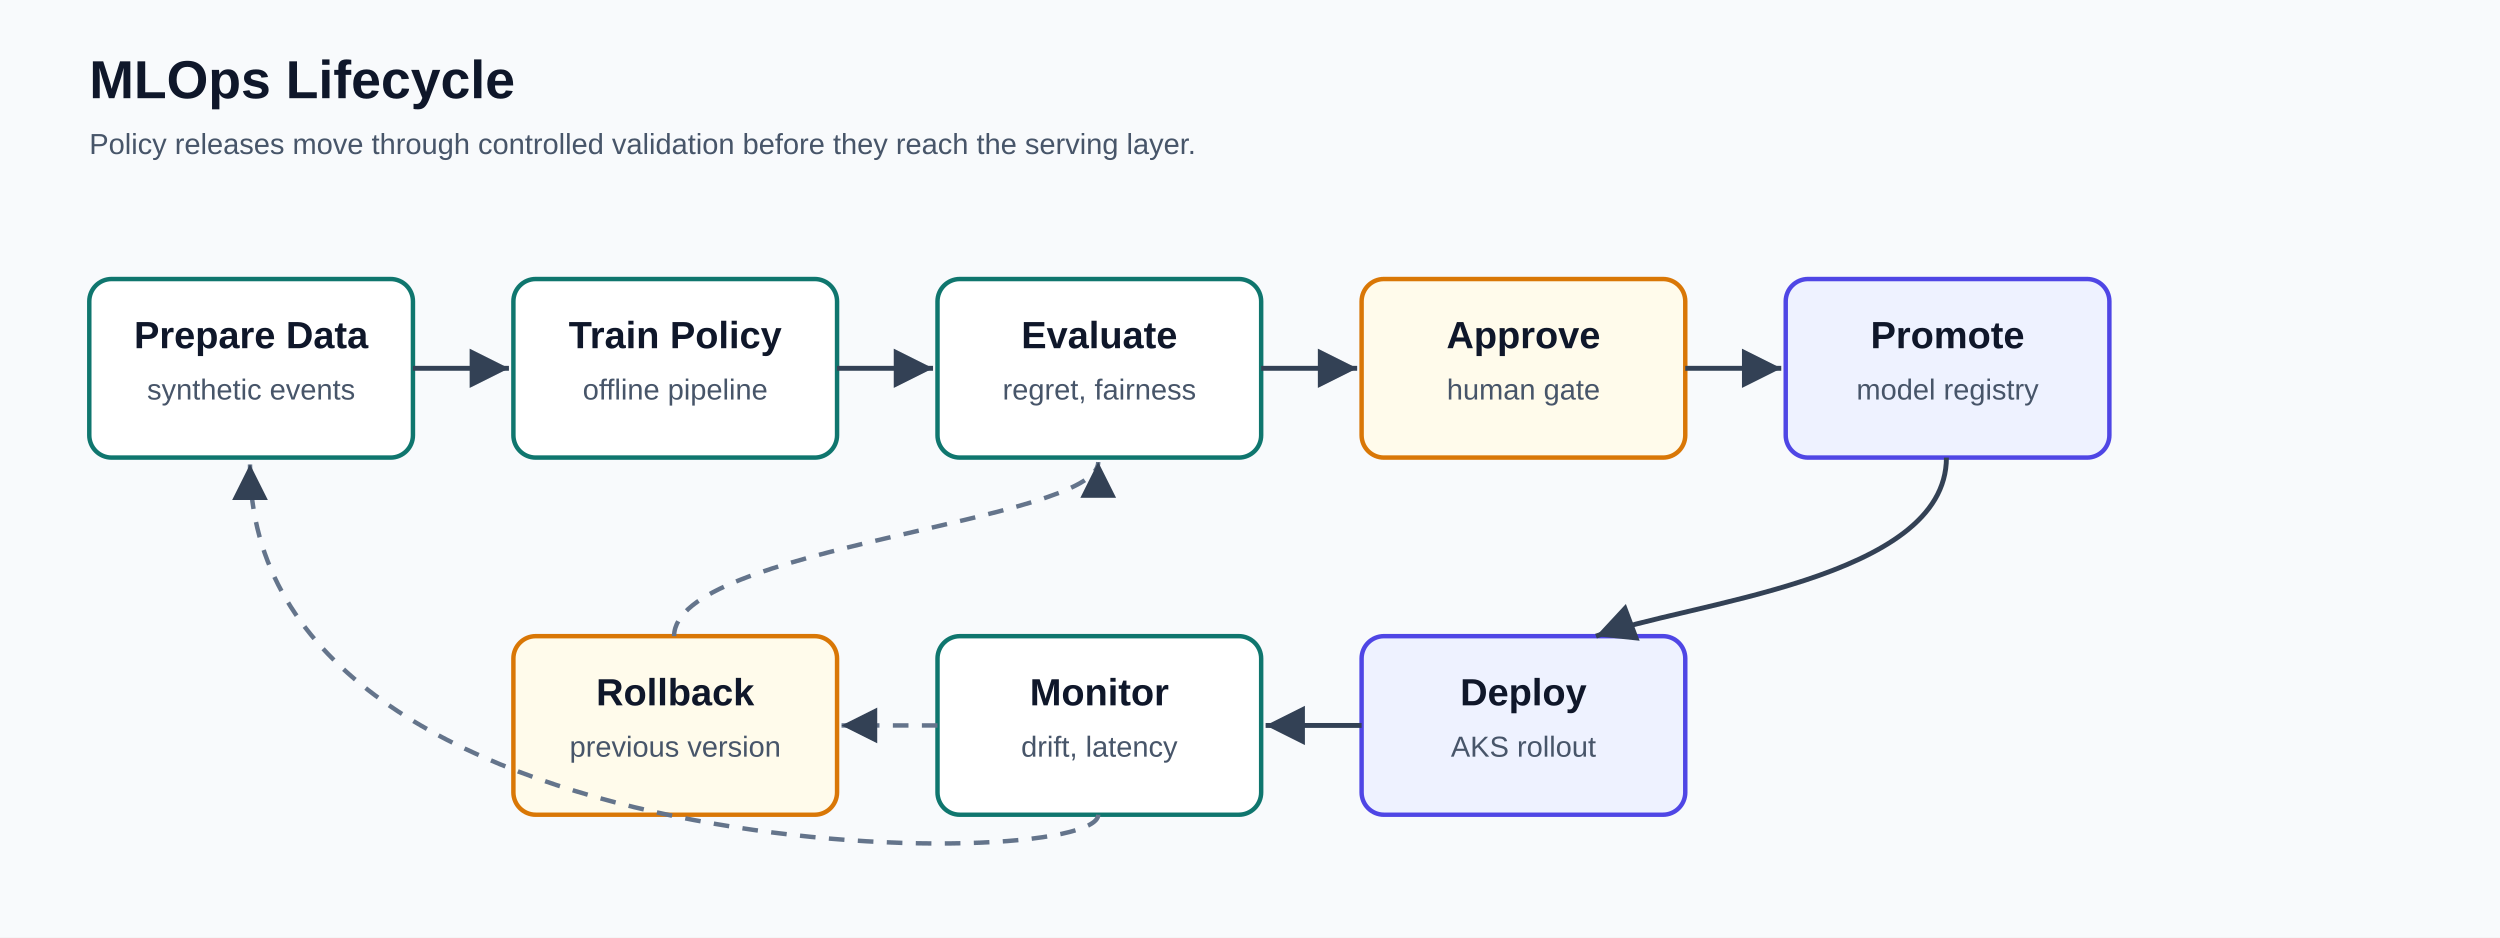
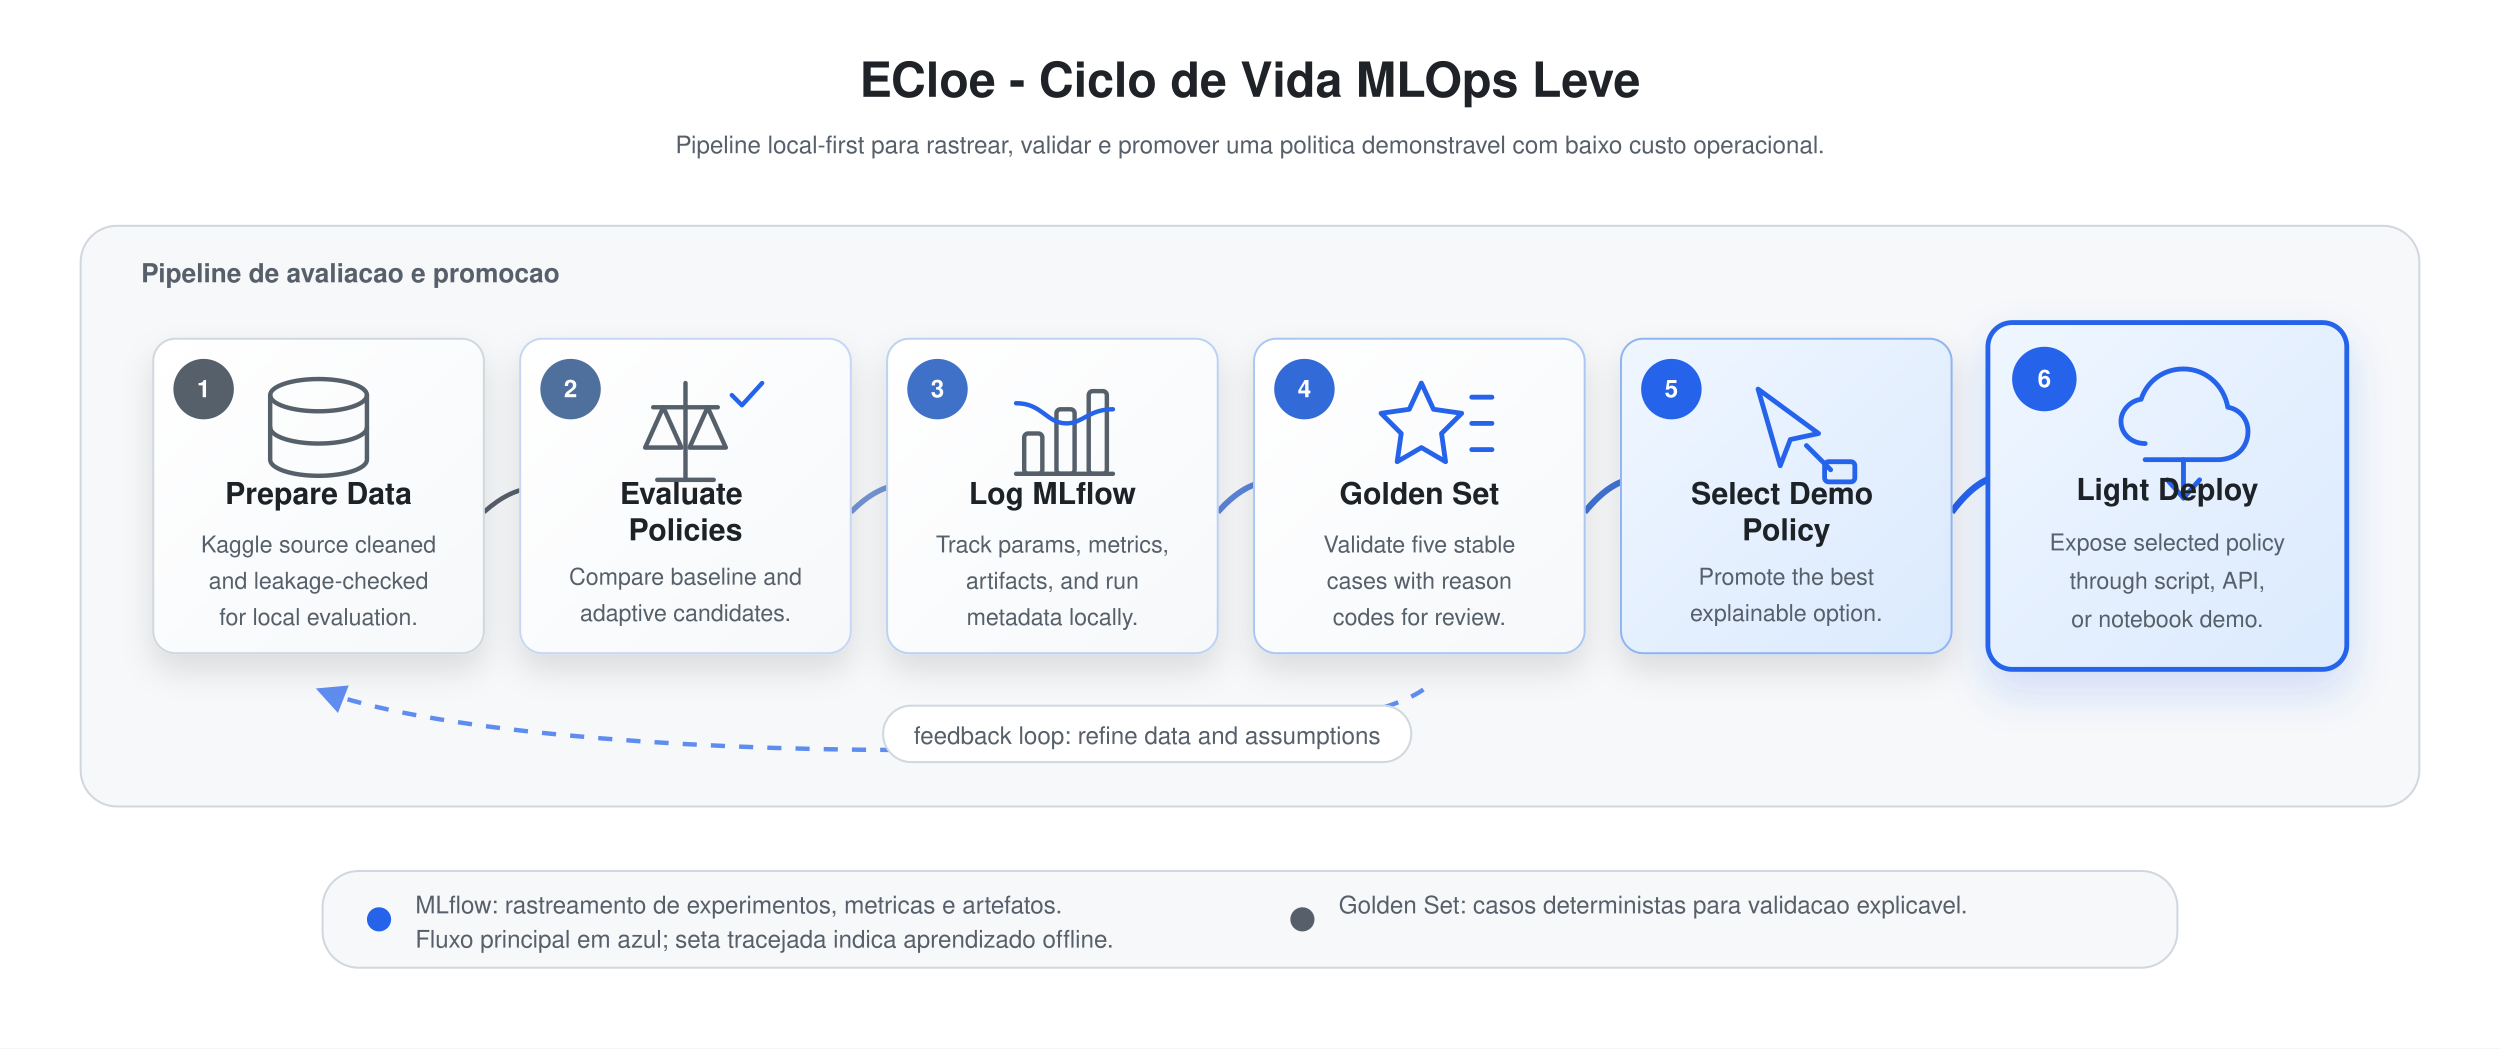
- <svg xmlns="http://www.w3.org/2000/svg" width="1120" height="420" viewBox="0 0 1120 420" role="img" aria-labelledby="title desc">
+ <svg xmlns="http://www.w3.org/2000/svg" viewBox="0 0 1240 520" role="img" aria-labelledby="title desc">
  <defs>
-     <marker id="arrow" markerWidth="12" markerHeight="12" refX="10" refY="6" orient="auto">
-       <path d="M2,2 L10,6 L2,10 Z" fill="#334155" />
+     <linearGradient id="neutralCard" x1="0" x2="1" y1="0" y2="1">
+       <stop offset="0%" stop-color="#ffffff" />
+       <stop offset="100%" stop-color="#f6f8fa" />
+     </linearGradient>
+     <linearGradient id="blueCard" x1="0" x2="1" y1="0" y2="1">
+       <stop offset="0%" stop-color="#eff6ff" />
+       <stop offset="100%" stop-color="#dbeafe" />
+     </linearGradient>
+     <filter id="softShadow" x="-20%" y="-25%" width="140%" height="160%">
+       <feDropShadow dx="0" dy="8" stdDeviation="8" flood-color="#1f2328" flood-opacity="0.12" />
+     </filter>
+     <filter id="finalShadow" x="-24%" y="-30%" width="148%" height="170%">
+       <feDropShadow dx="0" dy="10" stdDeviation="10" flood-color="#2563eb" flood-opacity="0.18" />
+     </filter>
+     <marker id="arrowGray" viewBox="0 0 12 12" refX="10" refY="6" markerWidth="7" markerHeight="7" orient="auto">
+       <path d="M 1 1 L 11 6 L 1 11 z" fill="#57606a" />
+     </marker>
+     <marker id="arrowBlue" viewBox="0 0 12 12" refX="10" refY="6" markerWidth="8" markerHeight="8" orient="auto">
+       <path d="M 1 1 L 11 6 L 1 11 z" fill="#2563eb" />
    </marker>
    <style>
-       .bg{fill:#f8fafc}
-       .box{fill:#ffffff;stroke:#0f766e;stroke-width:2;rx:10}
-       .gate{fill:#fffbeb;stroke:#d97706;stroke-width:2;rx:10}
-       .deploy{fill:#eef2ff;stroke:#4f46e5;stroke-width:2;rx:10}
-       .text{font-family:Arial,Helvetica,sans-serif;fill:#0f172a;font-size:17px;font-weight:700}
-       .sub{font-family:Arial,Helvetica,sans-serif;fill:#475569;font-size:13px}
-       .line{stroke:#334155;stroke-width:2.2;fill:none;marker-end:url(#arrow)}
-       .loop{stroke:#64748b;stroke-width:2;fill:none;stroke-dasharray:7 6;marker-end:url(#arrow)}
+       .titleText { font-family: Segoe UI, Helvetica, Arial, sans-serif; fill: #1f2328; font-weight: 700; }
+       .sectionText { font-family: Segoe UI, Helvetica, Arial, sans-serif; fill: #57606a; font-size: 13px; font-weight: 700; }
+       .bodyText { font-family: Segoe UI, Helvetica, Arial, sans-serif; fill: #57606a; font-size: 12px; }
+       .cardTitle { font-family: Segoe UI, Helvetica, Arial, sans-serif; fill: #1f2328; font-size: 15px; font-weight: 700; }
+       .cardSub { font-family: Segoe UI, Helvetica, Arial, sans-serif; fill: #57606a; font-size: 11.5px; }
+       .badgeText { font-family: Segoe UI, Helvetica, Arial, sans-serif; fill: #ffffff; font-size: 12px; font-weight: 700; }
+       .icon { fill: none; stroke: #57606a; stroke-width: 2.2; stroke-linecap: round; stroke-linejoin: round; }
+       .iconBlue { fill: none; stroke: #2563eb; stroke-width: 2.4; stroke-linecap: round; stroke-linejoin: round; }
    </style>
  </defs>
-   <rect class="bg" width="1120" height="420" />
-   <text x="40" y="44" class="text" style="font-size:24px">MLOps Lifecycle</text>
-   <text x="40" y="69" class="sub">Policy releases move through controlled validation before they reach the serving layer.</text>
-   <rect class="box" x="40" y="125" width="145" height="80" />
-   <text class="text" x="112.5" y="156" text-anchor="middle">Prepare Data</text>
-   <text class="sub" x="112.5" y="179" text-anchor="middle">synthetic events</text>
-   <rect class="box" x="230" y="125" width="145" height="80" />
-   <text class="text" x="302.5" y="156" text-anchor="middle">Train Policy</text>
-   <text class="sub" x="302.5" y="179" text-anchor="middle">offline pipeline</text>
-   <rect class="box" x="420" y="125" width="145" height="80" />
-   <text class="text" x="492.5" y="156" text-anchor="middle">Evaluate</text>
-   <text class="sub" x="492.5" y="179" text-anchor="middle">regret, fairness</text>
-   <rect class="gate" x="610" y="125" width="145" height="80" />
-   <text class="text" x="682.5" y="156" text-anchor="middle">Approve</text>
-   <text class="sub" x="682.5" y="179" text-anchor="middle">human gate</text>
-   <rect class="deploy" x="800" y="125" width="145" height="80" />
-   <text class="text" x="872.5" y="156" text-anchor="middle">Promote</text>
-   <text class="sub" x="872.5" y="179" text-anchor="middle">model registry</text>
-   <rect class="deploy" x="610" y="285" width="145" height="80" />
-   <text class="text" x="682.5" y="316" text-anchor="middle">Deploy</text>
-   <text class="sub" x="682.5" y="339" text-anchor="middle">AKS rollout</text>
-   <rect class="box" x="420" y="285" width="145" height="80" />
-   <text class="text" x="492.5" y="316" text-anchor="middle">Monitor</text>
-   <text class="sub" x="492.5" y="339" text-anchor="middle">drift, latency</text>
-   <rect class="gate" x="230" y="285" width="145" height="80" />
-   <text class="text" x="302.5" y="316" text-anchor="middle">Rollback</text>
-   <text class="sub" x="302.5" y="339" text-anchor="middle">previous version</text>
-   <path class="line" d="M185 165 H228" />
-   <path class="line" d="M375 165 H418" />
-   <path class="line" d="M565 165 H608" />
-   <path class="line" d="M755 165 H798" />
-   <path class="line" d="M872 205 C872 260 755 270 715 285" />
-   <path class="line" d="M610 325 H567" />
-   <path class="loop" d="M420 325 H377" />
-   <path class="loop" d="M302 285 C302 245 492 234 492 207" />
-   <path class="loop" d="M492 365 C492 392 112 392 112 208" />
+   <rect width="1240" height="520" fill="#ffffff" />
+   <text x="620" y="48" text-anchor="middle" class="titleText" font-size="24">ECloe - Ciclo de Vida MLOps Leve</text>
+   <text x="620" y="76" text-anchor="middle" class="bodyText" font-size="13">Pipeline local-first para rastrear, validar e promover uma politica demonstravel com baixo custo operacional.</text>
+   <rect x="40" y="112" width="1160" height="288" rx="18" fill="#f6f8fa" stroke="#d0d7de" />
+   <text x="70" y="140" class="sectionText">Pipeline de avaliacao e promocao</text>
+   <path d="M 240 254 C 258 238, 274 238, 292 254" fill="none" stroke="#57606a" stroke-width="2.3" marker-end="url(#arrowGray)" />
+   <path d="M 422 254 C 440 236, 456 236, 474 254" fill="none" stroke="#4f79c9" stroke-width="2.7" marker-end="url(#arrowBlue)" opacity="0.78" />
+   <path d="M 604 254 C 622 234, 638 234, 656 254" fill="none" stroke="#3c6fd3" stroke-width="2.9" marker-end="url(#arrowBlue)" opacity="0.84" />
+   <path d="M 786 254 C 804 232, 820 232, 838 254" fill="none" stroke="#3268d0" stroke-width="3.1" marker-end="url(#arrowBlue)" opacity="0.92" />
+   <path d="M 968 254 C 986 230, 1002 230, 1020 254" fill="none" stroke="#2563eb" stroke-width="3.3" marker-end="url(#arrowBlue)" />
+   <g transform="translate(76 168)" filter="url(#softShadow)">
+     <rect width="164" height="156" rx="11" fill="url(#neutralCard)" stroke="#d0d7de" />
+     <circle cx="25" cy="25" r="15" fill="#57606a" />
+     <text x="25" y="29" text-anchor="middle" class="badgeText">1</text>
+     <g class="icon" transform="translate(58 18)">
+       <ellipse cx="24" cy="10" rx="24" ry="8" />
+       <path d="M 0 10 v32 c0 4.4 10.7 8 24 8 s24 -3.6 24 -8 V10" />
+       <path d="M 0 26 c0 4.4 10.7 8 24 8 s24 -3.6 24 -8" />
+     </g>
+     <text x="82" y="82" text-anchor="middle" class="cardTitle">Prepare Data</text>
+     <text x="82" y="106" text-anchor="middle" class="cardSub">Kaggle source cleaned</text>
+     <text x="82" y="124" text-anchor="middle" class="cardSub">and leakage-checked</text>
+     <text x="82" y="142" text-anchor="middle" class="cardSub">for local evaluation.</text>
+   </g>
+   <g transform="translate(258 168)" filter="url(#softShadow)">
+     <rect width="164" height="156" rx="11" fill="url(#neutralCard)" stroke="#c6d6f4" />
+     <circle cx="25" cy="25" r="15" fill="#4f6f9d" />
+     <text x="25" y="29" text-anchor="middle" class="badgeText">2</text>
+     <g class="icon" transform="translate(56 18)">
+       <path d="M 26 4 v48" />
+       <path d="M 10 16 h32" />
+       <path d="M 15 16 l-9 20 h18 z" />
+       <path d="M 37 16 l-9 20 h18 z" />
+       <path d="M 12 52 h28" />
+       <path d="M 49 10 l5 5 l10 -11" stroke="#2563eb" />
+     </g>
+     <text x="82" y="82" text-anchor="middle" class="cardTitle">
+       <tspan x="82" dy="0">Evaluate</tspan>
+       <tspan x="82" dy="18">Policies</tspan>
+     </text>
+     <text x="82" y="122" text-anchor="middle" class="cardSub">Compare baseline and</text>
+     <text x="82" y="140" text-anchor="middle" class="cardSub">adaptive candidates.</text>
+   </g>
+   <g transform="translate(440 168)" filter="url(#softShadow)">
+     <rect width="164" height="156" rx="11" fill="url(#neutralCard)" stroke="#bcd2f3" />
+     <circle cx="25" cy="25" r="15" fill="#3f71c8" />
+     <text x="25" y="29" text-anchor="middle" class="badgeText">3</text>
+     <g class="icon" transform="translate(57 20)">
+       <path d="M 7 47 h48" />
+       <rect x="11" y="27" width="9" height="20" rx="2" />
+       <rect x="27" y="15" width="9" height="32" rx="2" />
+       <rect x="43" y="6" width="9" height="41" rx="2" />
+       <path d="M 7 12 c13 0 15 10 25 10 c8 0 11 -7 23 -7" stroke="#2563eb" />
+     </g>
+     <text x="82" y="82" text-anchor="middle" class="cardTitle">Log MLflow</text>
+     <text x="82" y="106" text-anchor="middle" class="cardSub">Track params, metrics,</text>
+     <text x="82" y="124" text-anchor="middle" class="cardSub">artifacts, and run</text>
+     <text x="82" y="142" text-anchor="middle" class="cardSub">metadata locally.</text>
+   </g>
+   <g transform="translate(622 168)" filter="url(#softShadow)">
+     <rect width="164" height="156" rx="11" fill="url(#neutralCard)" stroke="#aac7f4" />
+     <circle cx="25" cy="25" r="15" fill="#326ad7" />
+     <text x="25" y="29" text-anchor="middle" class="badgeText">4</text>
+     <g class="iconBlue" transform="translate(56 18)">
+       <path d="M 27 4 l6 13 l14 2 l-10 10 l2 14 l-12 -7 l-12 7 l2 -14 l-10 -10 l14 -2 z" />
+       <path d="M 52 11 h10" />
+       <path d="M 52 24 h10" />
+       <path d="M 52 37 h10" />
+     </g>
+     <text x="82" y="82" text-anchor="middle" class="cardTitle">Golden Set</text>
+     <text x="82" y="106" text-anchor="middle" class="cardSub">Validate five stable</text>
+     <text x="82" y="124" text-anchor="middle" class="cardSub">cases with reason</text>
+     <text x="82" y="142" text-anchor="middle" class="cardSub">codes for review.</text>
+   </g>
+   <g transform="translate(804 168)" filter="url(#softShadow)">
+     <rect width="164" height="156" rx="11" fill="url(#blueCard)" stroke="#8fb5f1" />
+     <circle cx="25" cy="25" r="15" fill="#2563eb" />
+     <text x="25" y="29" text-anchor="middle" class="badgeText">5</text>
+     <g class="iconBlue" transform="translate(58 18)">
+       <path d="M 10 7 l30 22 l-14 3 l-5 13 z" />
+       <path d="M 34 35 l12 12" />
+       <rect x="43" y="43" width="15" height="10" rx="2" />
+     </g>
+     <text x="82" y="82" text-anchor="middle" class="cardTitle">
+       <tspan x="82" dy="0">Select Demo</tspan>
+       <tspan x="82" dy="18">Policy</tspan>
+     </text>
+     <text x="82" y="122" text-anchor="middle" class="cardSub">Promote the best</text>
+     <text x="82" y="140" text-anchor="middle" class="cardSub">explainable option.</text>
+   </g>
+   <g transform="translate(986 160)" filter="url(#finalShadow)">
+     <rect width="178" height="172" rx="12" fill="url(#blueCard)" stroke="#2563eb" stroke-width="2.4" />
+     <circle cx="28" cy="28" r="16" fill="#2563eb" />
+     <text x="28" y="32" text-anchor="middle" class="badgeText">6</text>
+     <g class="iconBlue" transform="translate(66 20)">
+       <path d="M 12 40 c-7 0 -12 -5 -12 -11 c0 -5 4 -10 10 -11 c3 -9 11 -15 21 -15 c11 0 20 8 22 19 c6 1 10 6 10 12 c0 8 -6 14 -15 14 H12" />
+       <path d="M 31 48 v19" />
+       <path d="M 23 58 l8 9 l8 -9" />
+     </g>
+     <text x="89" y="88" text-anchor="middle" class="cardTitle">Light Deploy</text>
+     <text x="89" y="113" text-anchor="middle" class="cardSub">Expose selected policy</text>
+     <text x="89" y="132" text-anchor="middle" class="cardSub">through script, API,</text>
+     <text x="89" y="151" text-anchor="middle" class="cardSub">or notebook demo.</text>
+   </g>
+   <path d="M 706 342 C 650 382, 260 382, 158 342" fill="none" stroke="#2563eb" stroke-width="2.2" stroke-dasharray="7 7" marker-end="url(#arrowBlue)" opacity="0.72" />
+   <rect x="438" y="350" width="262" height="28" rx="14" fill="#ffffff" stroke="#d0d7de" />
+   <text x="569" y="369" text-anchor="middle" class="bodyText" font-size="12">feedback loop: refine data and assumptions</text>
+   <g transform="translate(160 432)">
+     <rect width="920" height="48" rx="18" fill="#f6f8fa" stroke="#d0d7de" />
+     <circle cx="28" cy="24" r="6" fill="#2563eb" />
+     <text x="46" y="21" class="bodyText">MLflow: rastreamento de experimentos, metricas e artefatos.</text>
+     <circle cx="486" cy="24" r="6" fill="#57606a" />
+     <text x="504" y="21" class="bodyText">Golden Set: casos deterministas para validacao explicavel.</text>
+     <text x="46" y="38" class="bodyText">Fluxo principal em azul; seta tracejada indica aprendizado offline.</text>
+   </g>
</svg>
